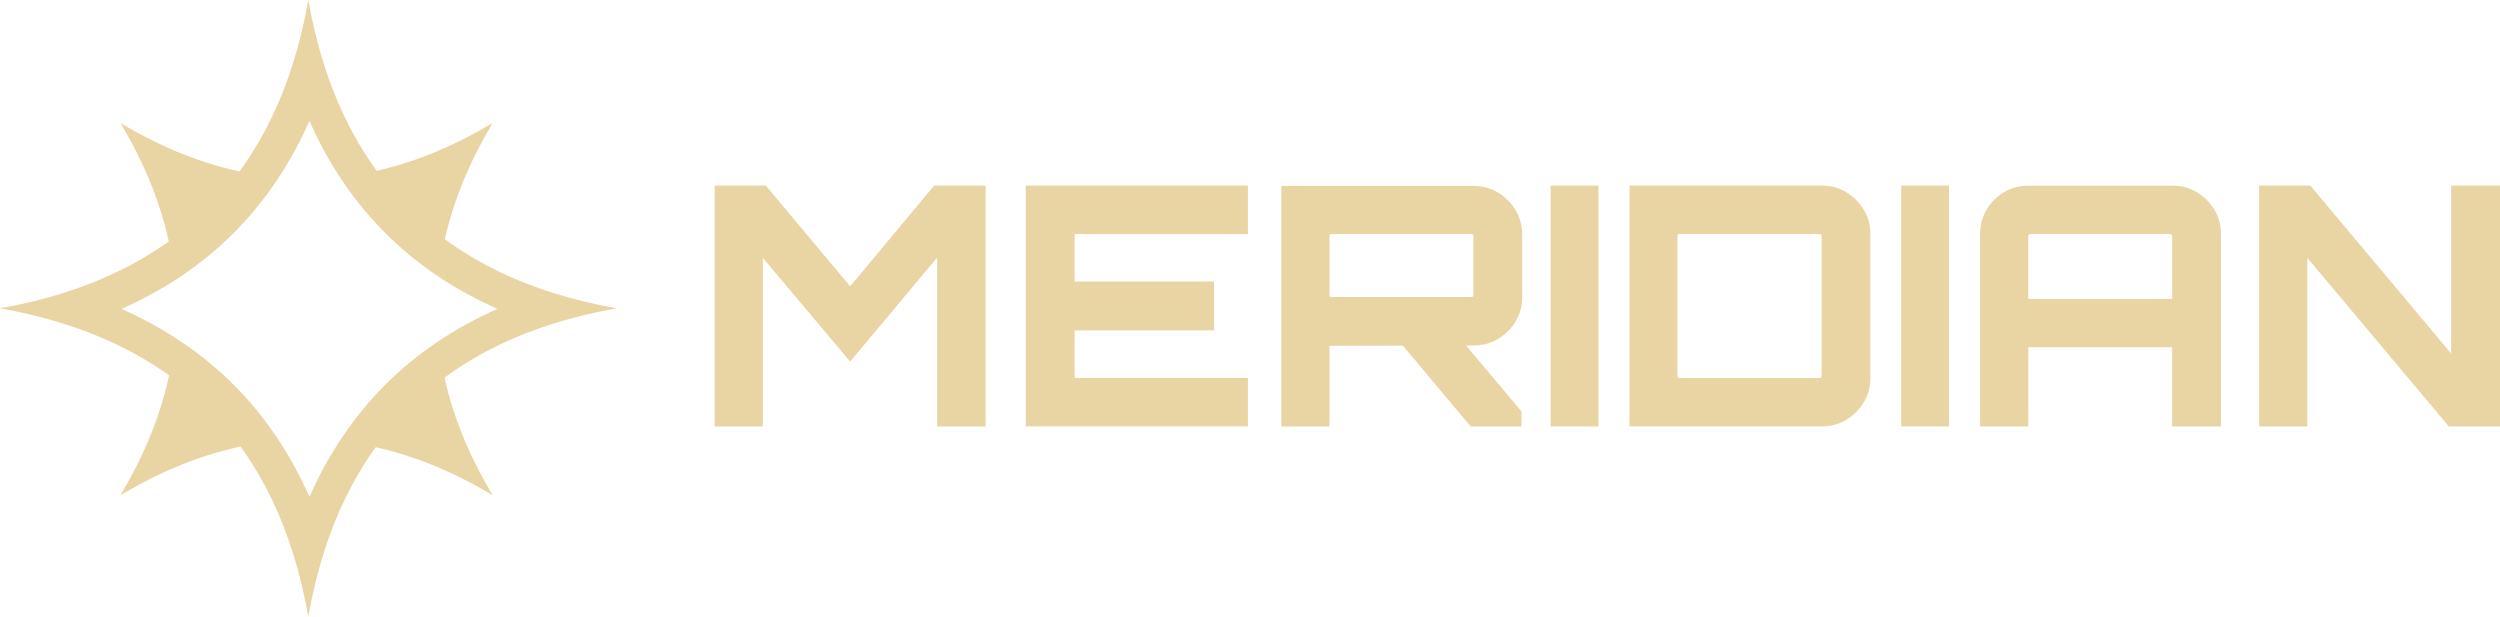
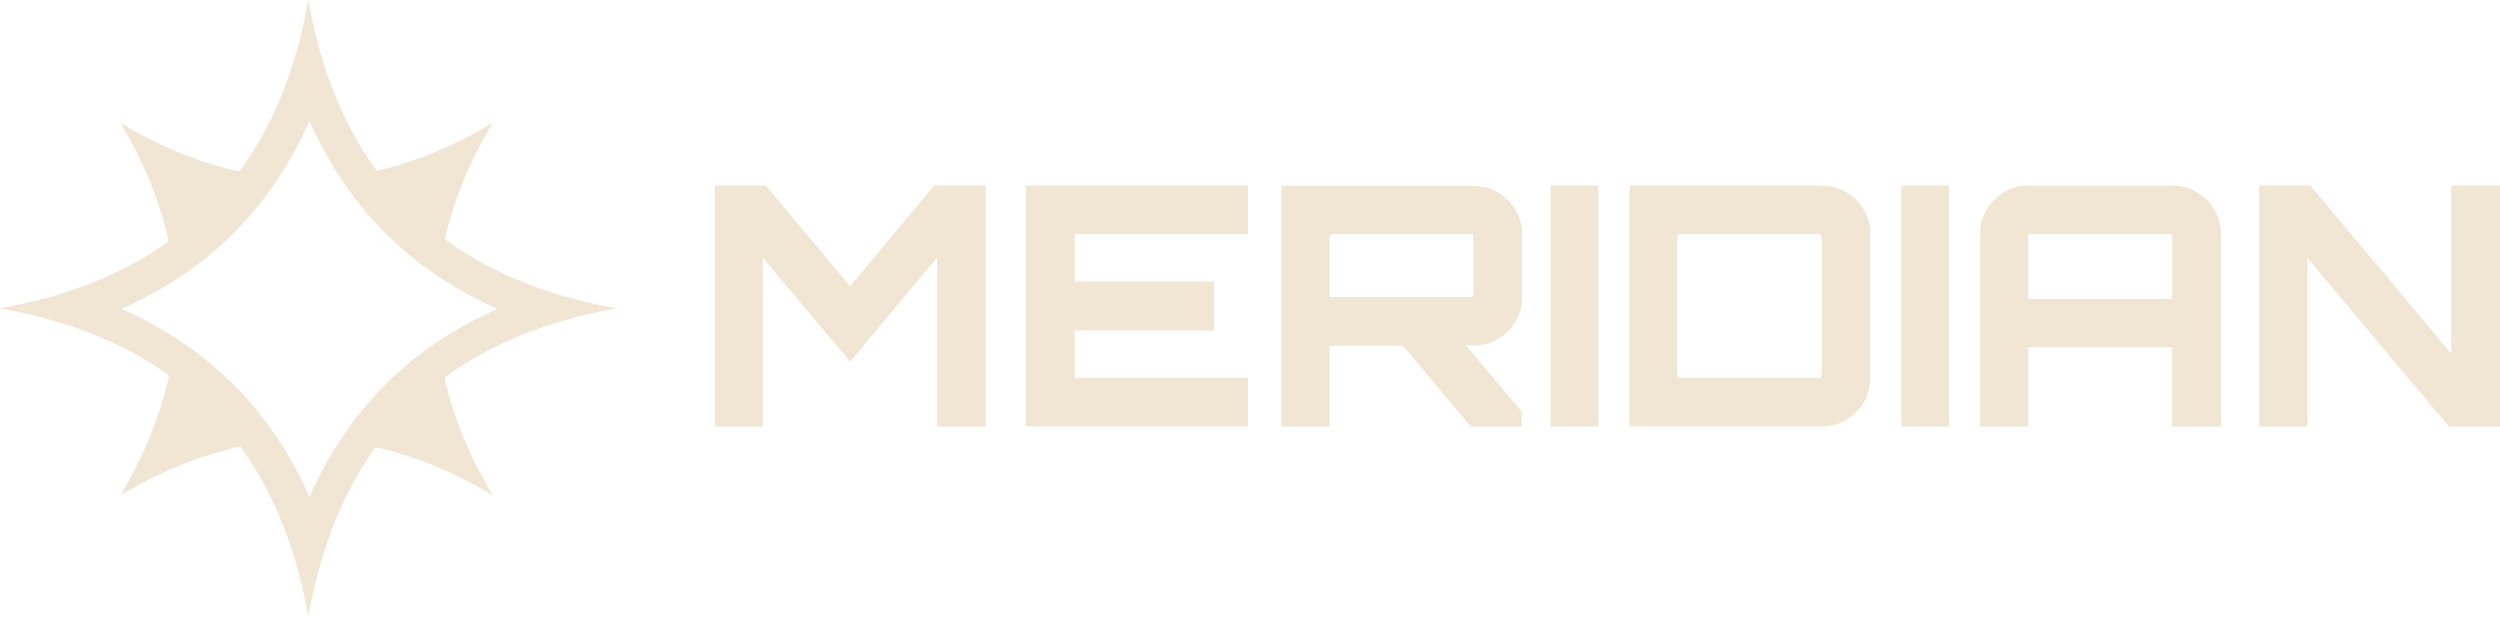
<svg xmlns="http://www.w3.org/2000/svg" viewBox="0 0 724.92 178.81">
  <defs>
    <style>
      .cls-1 {
-         fill: #E8D5A3;
+         fill: #F0E6D3;
      }
    </style>
  </defs>
  <g id="Layer_1" data-name="Layer 1">
    <g>
      <path class="cls-1" d="M128.44,71.95c2.38-12.11,7.19-24.21,14.45-36.32-12.11,7.26-24.21,12.07-36.32,14.45,5.98,8.6,13.27,15.89,21.87,21.87Z" />
      <path class="cls-1" d="M71.21,50.08c-12.11-2.38-24.21-7.19-36.32-14.45,7.26,12.11,12.07,24.21,14.45,36.32,8.6-5.98,15.89-13.27,21.87-21.87Z" />
      <path class="cls-1" d="M106.57,129.18c12.11,2.38,24.21,7.19,36.32,14.45-7.26-12.11-12.07-24.21-14.45-36.32-8.6,5.98-15.89,13.27-21.87,21.87Z" />
      <path class="cls-1" d="M49.34,107.32c-2.38,12.11-7.19,24.21-14.45,36.32,12.11-7.26,24.21-12.07,36.32-14.45-5.98-8.6-13.27-15.89-21.87-21.87Z" />
    </g>
    <g>
      <path class="cls-1" d="M207.23,123.66V53.82h14.84l24.44,29.2,24.35-29.2h14.94v69.84h-14.06v-48.98l-25.22,30.17-25.32-30.07v48.89h-13.97Z" />
      <path class="cls-1" d="M297.44,123.66V53.82h64.41v14.06h-50.25v13.77h40.45v14.16h-40.45v13.77h50.25v14.06h-64.41Z" />
      <path class="cls-1" d="M371.55,123.66V53.92h55.77c2.59,0,4.93.63,7.03,1.89,2.1,1.26,3.8,2.96,5.09,5.09,1.29,2.13,1.94,4.46,1.94,6.98v18.43c0,2.52-.65,4.83-1.94,6.94-1.29,2.1-2.99,3.78-5.09,5.04-2.1,1.26-4.45,1.89-7.03,1.89l-41.81.1v23.38h-13.97ZM386.1,86.13h40.55c.19,0,.34-.05.44-.15.1-.1.15-.21.15-.34v-17.17c0-.19-.05-.34-.15-.44-.1-.1-.24-.15-.44-.15h-40.55c-.19,0-.34.05-.44.15s-.15.24-.15.44v17.17c0,.13.05.24.15.34.1.1.24.15.44.15ZM426.45,123.66l-20.66-24.64h18.33l17.07,20.27v4.37h-14.74Z" />
      <path class="cls-1" d="M449.63,123.66V53.82h13.87v69.84h-13.87Z" />
      <path class="cls-1" d="M472.52,123.66V53.82h55.77c2.59,0,4.93.63,7.03,1.89,2.1,1.26,3.8,2.94,5.09,5.04,1.29,2.1,1.94,4.45,1.94,7.03v41.9c0,2.59-.65,4.93-1.94,7.03-1.29,2.1-2.99,3.78-5.09,5.04-2.1,1.26-4.45,1.89-7.03,1.89h-55.77ZM486.98,109.6h40.64c.19,0,.34-.05.44-.15.1-.1.15-.24.15-.44v-40.55c0-.19-.05-.34-.15-.44s-.24-.15-.44-.15h-40.64c-.13,0-.26.05-.39.15-.13.1-.19.24-.19.44v40.55c0,.19.06.34.19.44.13.1.26.15.39.15Z" />
      <path class="cls-1" d="M551.29,123.66V53.82h13.87v69.84h-13.87Z" />
      <path class="cls-1" d="M574.18,67.79c0-2.59.63-4.93,1.89-7.03,1.26-2.1,2.94-3.78,5.04-5.04,2.1-1.26,4.45-1.89,7.03-1.89h41.81c2.59,0,4.93.63,7.03,1.89,2.1,1.26,3.8,2.94,5.09,5.04,1.29,2.1,1.94,4.45,1.94,7.03v55.87h-14.16v-22.99h-41.71v22.99h-13.97v-55.87ZM629.86,86.71v-18.24c0-.19-.05-.34-.15-.44s-.24-.15-.44-.15h-40.55c-.19,0-.34.05-.44.15s-.15.24-.15.44v18.24h41.71Z" />
      <path class="cls-1" d="M655.08,123.66V53.82h14.84l40.84,48.69v-48.69h14.16v69.84h-14.84l-41.03-48.89v48.89h-13.97Z" />
    </g>
  </g>
  <g id="Layer_2" data-name="Layer 2">
    <path class="cls-1" d="M89.4,0C80.46,50.66,50.66,80.46,0,89.4c50.66,8.94,80.46,38.74,89.4,89.4,8.94-50.66,38.74-80.46,89.4-89.4C128.15,80.46,98.35,50.66,89.4,0ZM111.72,111.56c-9.08,9.08-16.43,19.96-21.99,32.52-5.56-12.57-12.9-23.44-21.99-32.52s-19.96-16.43-32.52-21.99c12.57-5.56,23.44-12.9,32.52-21.99,9.08-9.08,16.43-19.96,21.99-32.52,5.56,12.57,12.9,23.44,21.99,32.52,9.08,9.08,19.96,16.43,32.52,21.99-12.57,5.56-23.44,12.9-32.52,21.99Z" />
  </g>
</svg>
